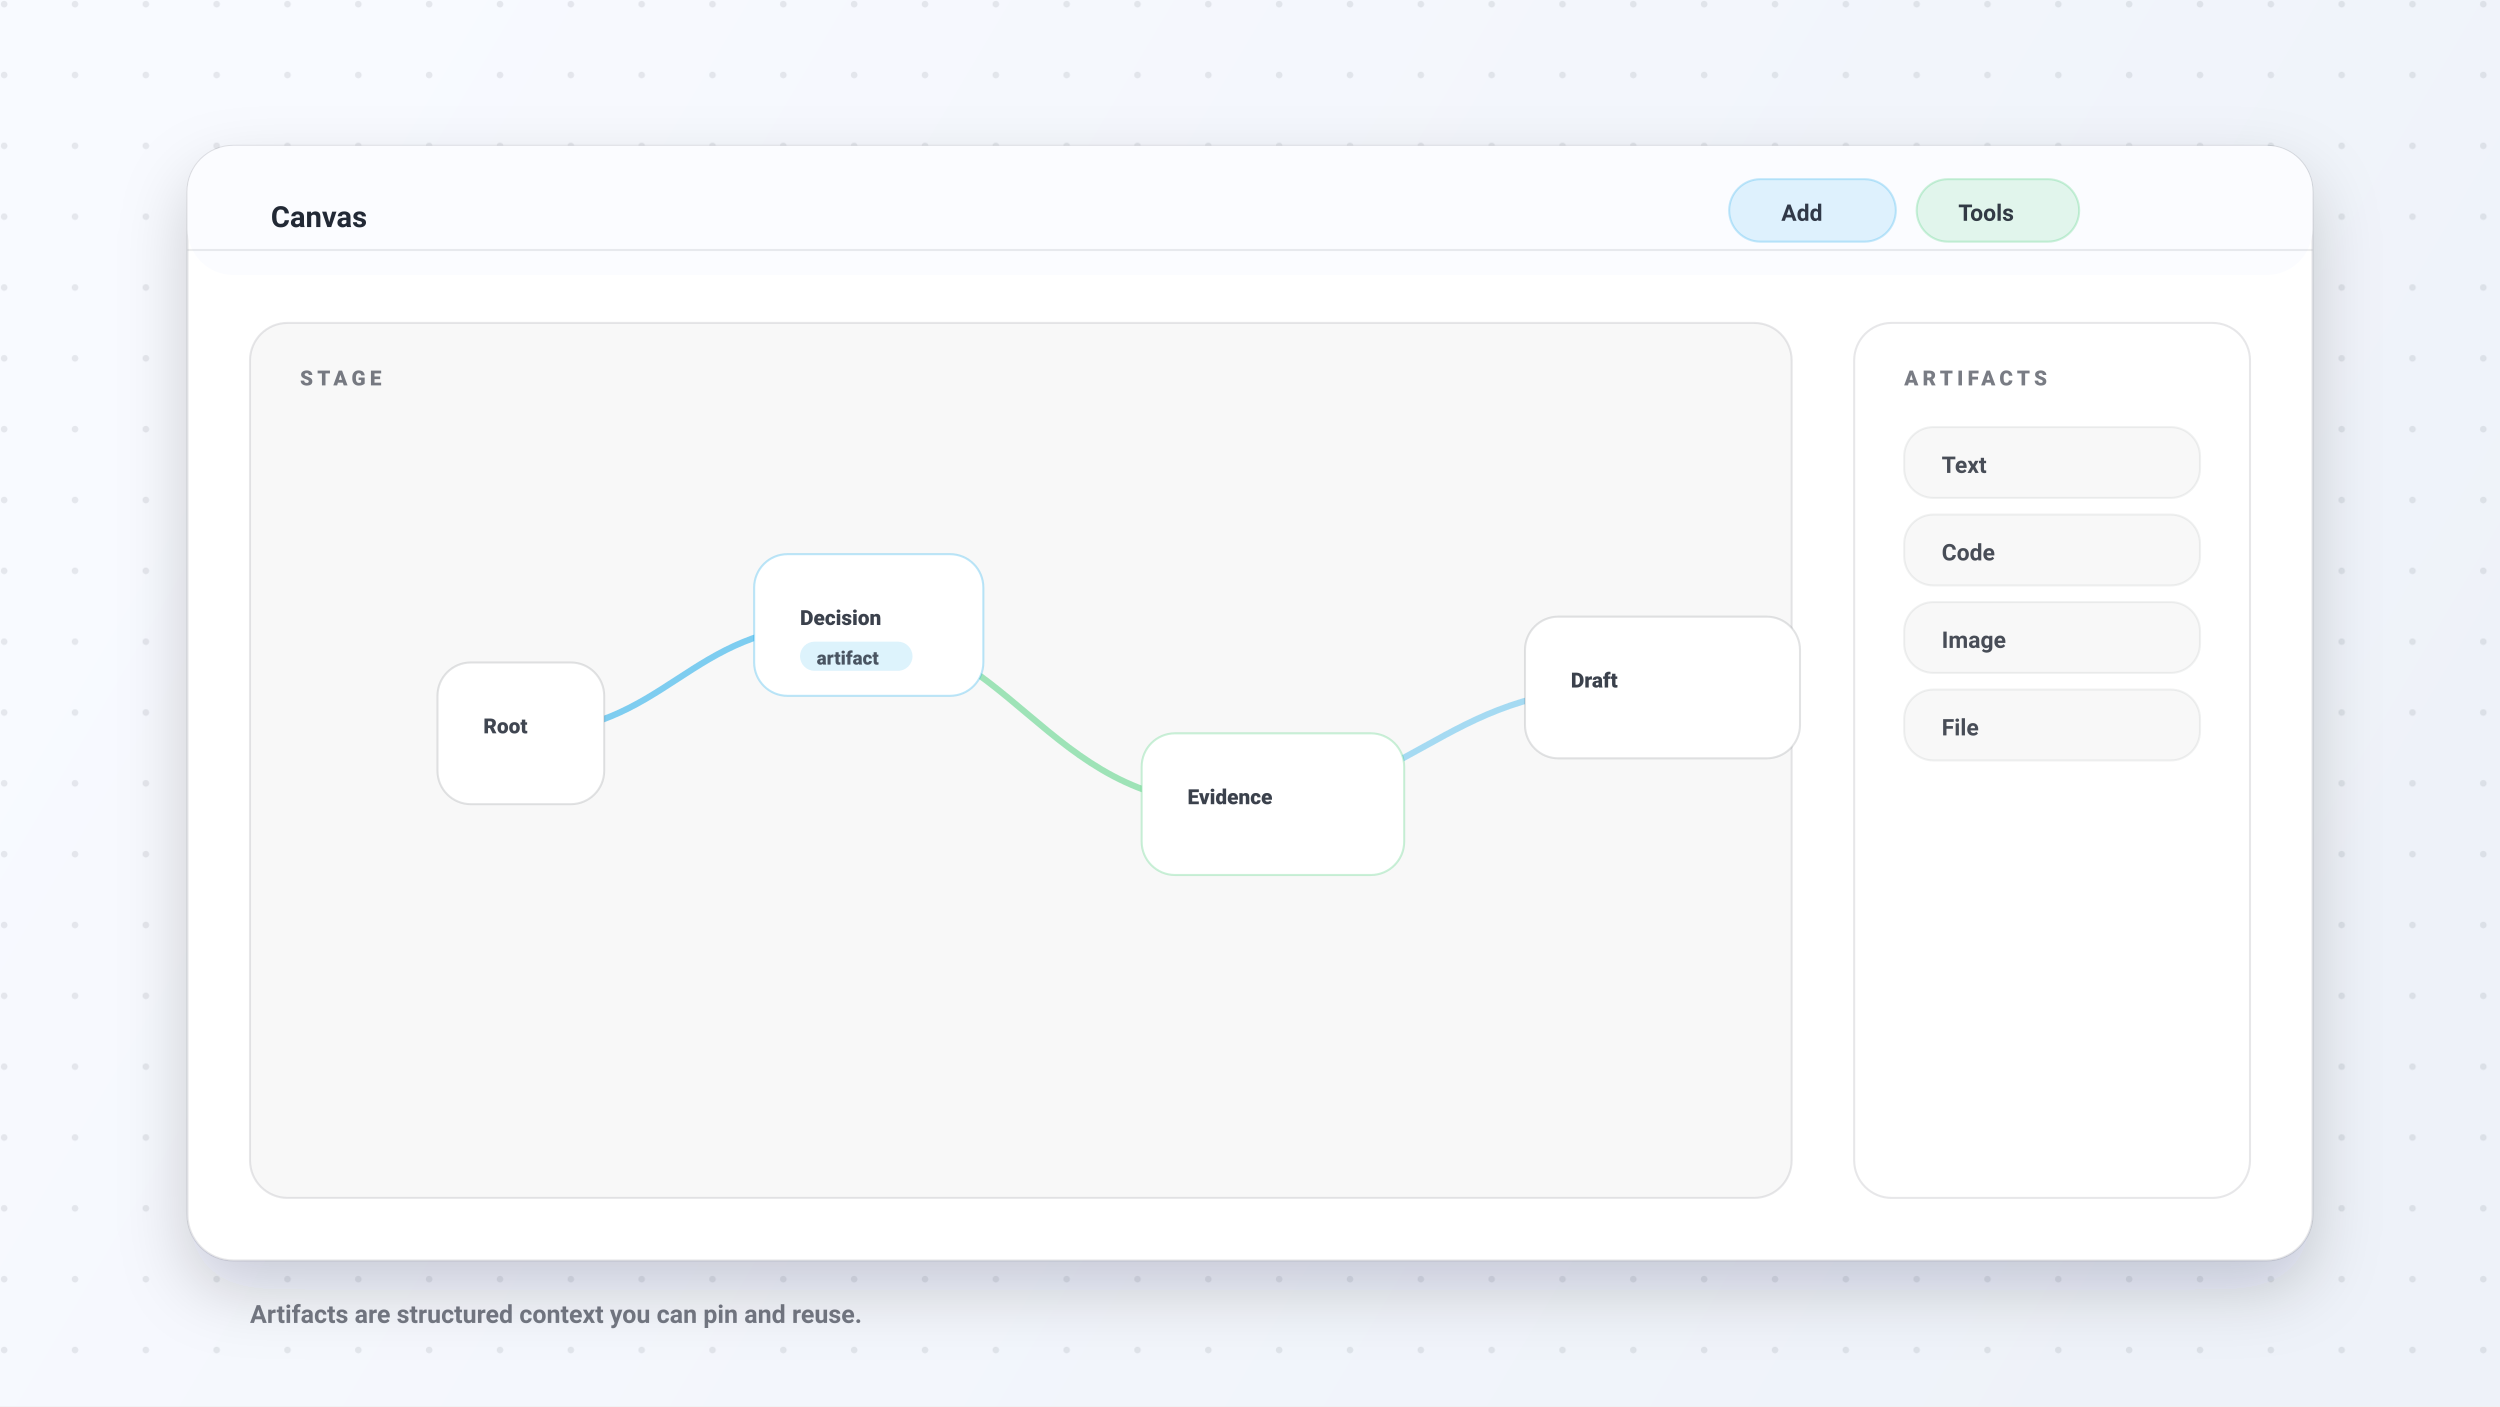
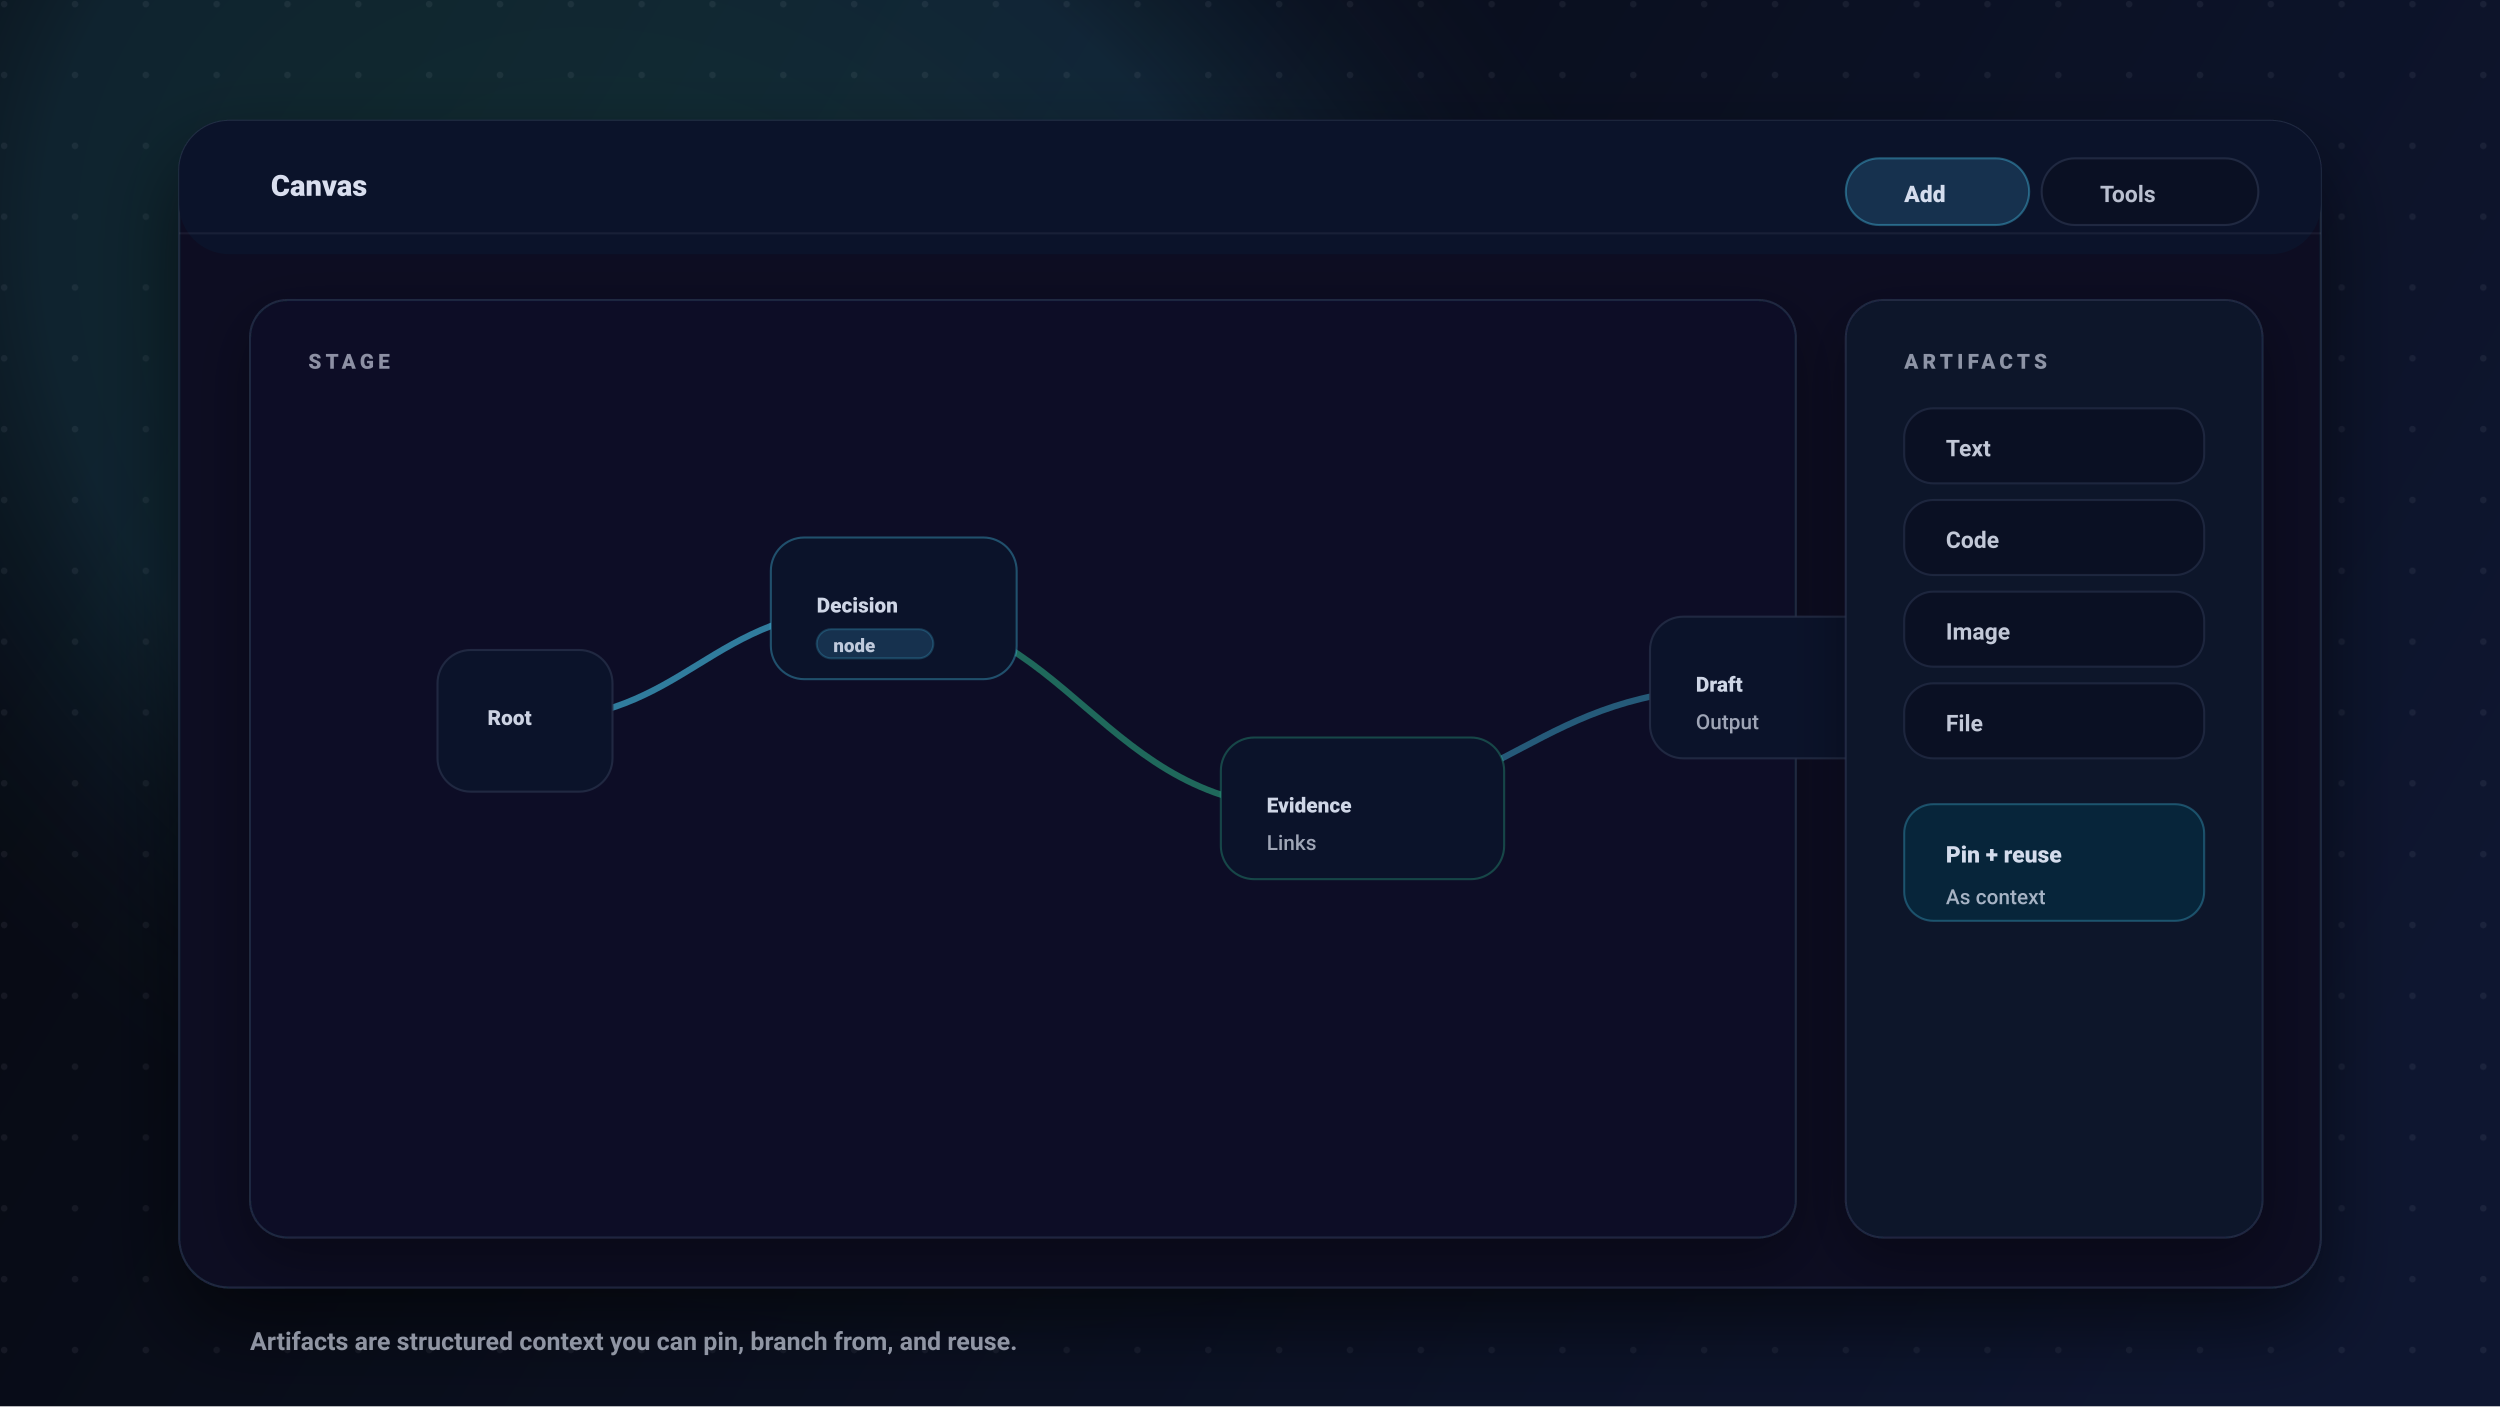
- <svg xmlns="http://www.w3.org/2000/svg" width="1200" height="675" viewBox="0 0 1200 675" fill="none" role="img" aria-label="Canvas and artifacts">
+ <svg xmlns="http://www.w3.org/2000/svg" width="1200" height="675" viewBox="0 0 1200 675" fill="none" role="img" aria-label="Canvas and artifacts (Nodes)">
  <defs>
-     <linearGradient id="bg" x1="130" y1="70" x2="1060" y2="620" gradientUnits="userSpaceOnUse">
-       <stop stop-color="#F8FAFF" />
-       <stop offset="1" stop-color="#EEF2F9" />
+     <linearGradient id="bg" x1="120" y1="60" x2="1080" y2="630" gradientUnits="userSpaceOnUse">
+       <stop stop-color="#070A12" />
+       <stop offset="1" stop-color="#0E1630" />
    </linearGradient>
+     <radialGradient id="glow" cx="0" cy="0" r="1" gradientUnits="userSpaceOnUse" gradientTransform="translate(330 190) rotate(35) scale(560 420)">
+       <stop stop-color="#34D399" stop-opacity=".18" />
+       <stop offset=".6" stop-color="#4DD7FF" stop-opacity=".12" />
+       <stop offset="1" stop-color="#070A12" stop-opacity="0" />
+     </radialGradient>
    <pattern id="dots" width="34" height="34" patternUnits="userSpaceOnUse">
-       <circle cx="2" cy="2" r="1.6" fill="#0B1220" fill-opacity=".08" />
+       <circle cx="2" cy="2" r="1.6" fill="#EAF0FF" fill-opacity=".06" />
    </pattern>
    <filter id="shadow" x="-20%" y="-20%" width="140%" height="140%">
-       <feDropShadow dx="0" dy="14" stdDeviation="16" flood-color="#0B1220" flood-opacity=".18" />
+       <feDropShadow dx="0" dy="18" stdDeviation="20" flood-color="#000000" flood-opacity=".55" />
+     </filter>
+     <filter id="soft" x="-20%" y="-20%" width="140%" height="140%">
+       <feDropShadow dx="0" dy="10" stdDeviation="14" flood-color="#000000" flood-opacity=".35" />
    </filter>
  </defs>
  <rect width="1200" height="675" fill="url(#bg)" />
+   <rect width="1200" height="675" fill="url(#glow)" />
  <rect width="1200" height="675" fill="url(#dots)" />
  <g filter="url(#shadow)">
-     <rect x="90" y="70" width="1020" height="535" rx="22" fill="#fff" stroke="#0B1220" stroke-opacity=".10" />
+     <rect x="86" y="58" width="1028" height="560" rx="24" fill="#0A1023" stroke="#27314A" stroke-opacity=".75" />
  </g>
-   <rect x="90" y="70" width="1020" height="62" rx="22" fill="#FBFCFF" />
-   <path d="M90 120H1110" stroke="#0B1220" stroke-opacity=".08" />
-   <text x="130" y="109" font-family="ui-sans-serif,system-ui,-apple-system,Segoe UI,Roboto,Helvetica,Arial" font-size="14" font-weight="780" fill="#0B1220" fill-opacity=".90">Canvas</text>
-   <rect x="830" y="86" width="80" height="30" rx="15" fill="#0EA5E9" fill-opacity=".12" stroke="#0EA5E9" stroke-opacity=".24" />
-   <text x="855" y="106" font-family="ui-sans-serif,system-ui,-apple-system,Segoe UI,Roboto,Helvetica,Arial" font-size="11" font-weight="700" fill="#0B1220" fill-opacity=".82">Add</text>
-   <rect x="920" y="86" width="78" height="30" rx="15" fill="#22C55E" fill-opacity=".12" stroke="#22C55E" stroke-opacity=".22" />
-   <text x="940" y="106" font-family="ui-sans-serif,system-ui,-apple-system,Segoe UI,Roboto,Helvetica,Arial" font-size="11" font-weight="700" fill="#0B1220" fill-opacity=".82">Tools</text>
-   <rect x="120" y="155" width="740" height="420" rx="18" fill="#0B1220" fill-opacity=".03" stroke="#0B1220" stroke-opacity=".10" />
-   <text x="144" y="185" font-family="ui-sans-serif,system-ui,-apple-system,Segoe UI,Roboto,Helvetica,Arial" font-size="10" font-weight="800" fill="#0B1220" fill-opacity=".55" letter-spacing="2">STAGE</text>
-   <path d="M250 352C320 352 330 300 400 300" stroke="#0EA5E9" stroke-opacity=".52" stroke-width="3" stroke-linecap="round" />
-   <path d="M400 300C486 300 500 386 590 386" stroke="#22C55E" stroke-opacity=".42" stroke-width="3" stroke-linecap="round" />
-   <path d="M590 386C678 386 690 330 780 330" stroke="#0EA5E9" stroke-opacity=".35" stroke-width="3" stroke-linecap="round" />
-   <rect x="210" y="318" width="80" height="68" rx="16" fill="#fff" stroke="#0B1220" stroke-opacity=".12" />
-   <text x="232" y="352" font-family="ui-sans-serif,system-ui,-apple-system,Segoe UI,Roboto,Helvetica,Arial" font-size="10" font-weight="800" fill="#0B1220" fill-opacity=".78">Root</text>
-   <rect x="362" y="266" width="110" height="68" rx="16" fill="#fff" stroke="#0EA5E9" stroke-opacity=".28" />
-   <text x="384" y="300" font-family="ui-sans-serif,system-ui,-apple-system,Segoe UI,Roboto,Helvetica,Arial" font-size="10" font-weight="800" fill="#0B1220" fill-opacity=".80">Decision</text>
-   <rect x="384" y="308" width="54" height="14" rx="7" fill="#0EA5E9" fill-opacity=".14" />
-   <text x="392" y="319" font-family="ui-sans-serif,system-ui,-apple-system,Segoe UI,Roboto,Helvetica,Arial" font-size="9" font-weight="800" fill="#0B1220" fill-opacity=".70">artifact</text>
-   <rect x="548" y="352" width="126" height="68" rx="16" fill="#fff" stroke="#22C55E" stroke-opacity=".24" />
-   <text x="570" y="386" font-family="ui-sans-serif,system-ui,-apple-system,Segoe UI,Roboto,Helvetica,Arial" font-size="10" font-weight="800" fill="#0B1220" fill-opacity=".80">Evidence</text>
-   <rect x="732" y="296" width="132" height="68" rx="16" fill="#fff" stroke="#0B1220" stroke-opacity=".12" />
-   <text x="754" y="330" font-family="ui-sans-serif,system-ui,-apple-system,Segoe UI,Roboto,Helvetica,Arial" font-size="10" font-weight="800" fill="#0B1220" fill-opacity=".80">Draft</text>
-   <rect x="890" y="155" width="190" height="420" rx="18" fill="#fff" stroke="#0B1220" stroke-opacity=".10" />
-   <text x="914" y="185" font-family="ui-sans-serif,system-ui,-apple-system,Segoe UI,Roboto,Helvetica,Arial" font-size="10" font-weight="800" fill="#0B1220" fill-opacity=".55" letter-spacing="2">ARTIFACTS</text>
-   <rect x="914" y="205" width="142" height="34" rx="14" fill="#0B1220" fill-opacity=".03" stroke="#0B1220" stroke-opacity=".06" />
-   <text x="932" y="227" font-family="ui-sans-serif,system-ui,-apple-system,Segoe UI,Roboto,Helvetica,Arial" font-size="11" font-weight="700" fill="#0B1220" fill-opacity=".74">Text</text>
-   <rect x="914" y="247" width="142" height="34" rx="14" fill="#0B1220" fill-opacity=".03" stroke="#0B1220" stroke-opacity=".06" />
-   <text x="932" y="269" font-family="ui-sans-serif,system-ui,-apple-system,Segoe UI,Roboto,Helvetica,Arial" font-size="11" font-weight="700" fill="#0B1220" fill-opacity=".74">Code</text>
-   <rect x="914" y="289" width="142" height="34" rx="14" fill="#0B1220" fill-opacity=".03" stroke="#0B1220" stroke-opacity=".06" />
-   <text x="932" y="311" font-family="ui-sans-serif,system-ui,-apple-system,Segoe UI,Roboto,Helvetica,Arial" font-size="11" font-weight="700" fill="#0B1220" fill-opacity=".74">Image</text>
-   <rect x="914" y="331" width="142" height="34" rx="14" fill="#0B1220" fill-opacity=".03" stroke="#0B1220" stroke-opacity=".06" />
-   <text x="932" y="353" font-family="ui-sans-serif,system-ui,-apple-system,Segoe UI,Roboto,Helvetica,Arial" font-size="11" font-weight="700" fill="#0B1220" fill-opacity=".74">File</text>
-   <text x="120" y="635" font-family="ui-sans-serif,system-ui,-apple-system,Segoe UI,Roboto,Helvetica,Arial" font-size="12" font-weight="650" fill="#0B1220" fill-opacity=".55">Artifacts are structured context you can pin and reuse.</text>
+   <rect x="86" y="58" width="1028" height="64" rx="24" fill="#0B132A" />
+   <path d="M86 112H1114" stroke="#EAF0FF" stroke-opacity=".06" />
+   <text x="130" y="94" font-family="ui-sans-serif,system-ui,-apple-system,Segoe UI,Roboto,Helvetica,Arial" font-size="14" font-weight="820" fill="#EAF0FF" fill-opacity=".92">Canvas</text>
+   <rect x="886" y="76" width="88" height="32" rx="16" fill="#16314E" stroke="#4DD7FF" stroke-opacity=".35" />
+   <text x="914" y="97" font-family="ui-sans-serif,system-ui,-apple-system,Segoe UI,Roboto,Helvetica,Arial" font-size="11" font-weight="820" fill="#EAF0FF" fill-opacity=".90">Add</text>
+   <rect x="980" y="76" width="104" height="32" rx="16" fill="#0A1023" stroke="#27314A" stroke-opacity=".75" />
+   <text x="1008" y="97" font-family="ui-sans-serif,system-ui,-apple-system,Segoe UI,Roboto,Helvetica,Arial" font-size="11" font-weight="760" fill="#EAF0FF" fill-opacity=".78">Tools</text>
+   <g filter="url(#soft)">
+     <rect x="120" y="144" width="742" height="450" rx="18" fill="#081027" stroke="#27314A" stroke-opacity=".75" />
+   </g>
+   <text x="148" y="177" font-family="ui-sans-serif,system-ui,-apple-system,Segoe UI,Roboto,Helvetica,Arial" font-size="10" font-weight="850" fill="#EAF0FF" fill-opacity=".58" letter-spacing="2">STAGE</text>
+   <path d="M252 346C330 346 340 292 418 292" stroke="#4DD7FF" stroke-opacity=".55" stroke-width="3" stroke-linecap="round" />
+   <path d="M418 292C514 292 528 388 628 388" stroke="#34D399" stroke-opacity=".46" stroke-width="3" stroke-linecap="round" />
+   <path d="M628 388C724 388 736 330 836 330" stroke="#4DD7FF" stroke-opacity=".38" stroke-width="3" stroke-linecap="round" />
+   <rect x="210" y="312" width="84" height="68" rx="16" fill="#0B132A" stroke="#27314A" stroke-opacity=".75" />
+   <text x="234" y="348" font-family="ui-sans-serif,system-ui,-apple-system,Segoe UI,Roboto,Helvetica,Arial" font-size="10" font-weight="860" fill="#EAF0FF" fill-opacity=".86">Root</text>
+   <rect x="370" y="258" width="118" height="68" rx="16" fill="#0B132A" stroke="#4DD7FF" stroke-opacity=".32" />
+   <text x="392" y="294" font-family="ui-sans-serif,system-ui,-apple-system,Segoe UI,Roboto,Helvetica,Arial" font-size="10" font-weight="860" fill="#EAF0FF" fill-opacity=".88">Decision</text>
+   <rect x="392" y="302" width="56" height="14" rx="7" fill="#16314E" stroke="#4DD7FF" stroke-opacity=".20" />
+   <text x="400" y="313" font-family="ui-sans-serif,system-ui,-apple-system,Segoe UI,Roboto,Helvetica,Arial" font-size="9" font-weight="860" fill="#EAF0FF" fill-opacity=".80">node</text>
+   <rect x="586" y="354" width="136" height="68" rx="16" fill="#0B132A" stroke="#34D399" stroke-opacity=".28" />
+   <text x="608" y="390" font-family="ui-sans-serif,system-ui,-apple-system,Segoe UI,Roboto,Helvetica,Arial" font-size="10" font-weight="860" fill="#EAF0FF" fill-opacity=".88">Evidence</text>
+   <text x="608" y="408" font-family="ui-sans-serif,system-ui,-apple-system,Segoe UI,Roboto,Helvetica,Arial" font-size="10" font-weight="520" fill="#EAF0FF" fill-opacity=".66">Links</text>
+   <rect x="792" y="296" width="142" height="68" rx="16" fill="#0B132A" stroke="#27314A" stroke-opacity=".75" />
+   <text x="814" y="332" font-family="ui-sans-serif,system-ui,-apple-system,Segoe UI,Roboto,Helvetica,Arial" font-size="10" font-weight="860" fill="#EAF0FF" fill-opacity=".88">Draft</text>
+   <text x="814" y="350" font-family="ui-sans-serif,system-ui,-apple-system,Segoe UI,Roboto,Helvetica,Arial" font-size="10" font-weight="520" fill="#EAF0FF" fill-opacity=".66">Output</text>
+   <g filter="url(#soft)">
+     <rect x="886" y="144" width="200" height="450" rx="18" fill="#0B132A" stroke="#27314A" stroke-opacity=".75" />
+   </g>
+   <text x="914" y="177" font-family="ui-sans-serif,system-ui,-apple-system,Segoe UI,Roboto,Helvetica,Arial" font-size="10" font-weight="850" fill="#EAF0FF" fill-opacity=".58" letter-spacing="2">ARTIFACTS</text>
+   <rect x="914" y="196" width="144" height="36" rx="14" fill="#0A1023" stroke="#27314A" stroke-opacity=".65" />
+   <text x="934" y="219" font-family="ui-sans-serif,system-ui,-apple-system,Segoe UI,Roboto,Helvetica,Arial" font-size="11" font-weight="760" fill="#EAF0FF" fill-opacity=".82">Text</text>
+   <rect x="914" y="240" width="144" height="36" rx="14" fill="#0A1023" stroke="#27314A" stroke-opacity=".65" />
+   <text x="934" y="263" font-family="ui-sans-serif,system-ui,-apple-system,Segoe UI,Roboto,Helvetica,Arial" font-size="11" font-weight="760" fill="#EAF0FF" fill-opacity=".82">Code</text>
+   <rect x="914" y="284" width="144" height="36" rx="14" fill="#0A1023" stroke="#27314A" stroke-opacity=".65" />
+   <text x="934" y="307" font-family="ui-sans-serif,system-ui,-apple-system,Segoe UI,Roboto,Helvetica,Arial" font-size="11" font-weight="760" fill="#EAF0FF" fill-opacity=".82">Image</text>
+   <rect x="914" y="328" width="144" height="36" rx="14" fill="#0A1023" stroke="#27314A" stroke-opacity=".65" />
+   <text x="934" y="351" font-family="ui-sans-serif,system-ui,-apple-system,Segoe UI,Roboto,Helvetica,Arial" font-size="11" font-weight="760" fill="#EAF0FF" fill-opacity=".82">File</text>
+   <rect x="914" y="386" width="144" height="56" rx="14" fill="#07253A" stroke="#4DD7FF" stroke-opacity=".28" />
+   <text x="934" y="414" font-family="ui-sans-serif,system-ui,-apple-system,Segoe UI,Roboto,Helvetica,Arial" font-size="11" font-weight="820" fill="#EAF0FF" fill-opacity=".90">Pin + reuse</text>
+   <text x="934" y="434" font-family="ui-sans-serif,system-ui,-apple-system,Segoe UI,Roboto,Helvetica,Arial" font-size="10" font-weight="520" fill="#EAF0FF" fill-opacity=".70">As context</text>
+   <text x="120" y="648" font-family="ui-sans-serif,system-ui,-apple-system,Segoe UI,Roboto,Helvetica,Arial" font-size="12" font-weight="650" fill="#EAF0FF" fill-opacity=".60">Artifacts are structured context you can pin, branch from, and reuse.</text>
</svg>
